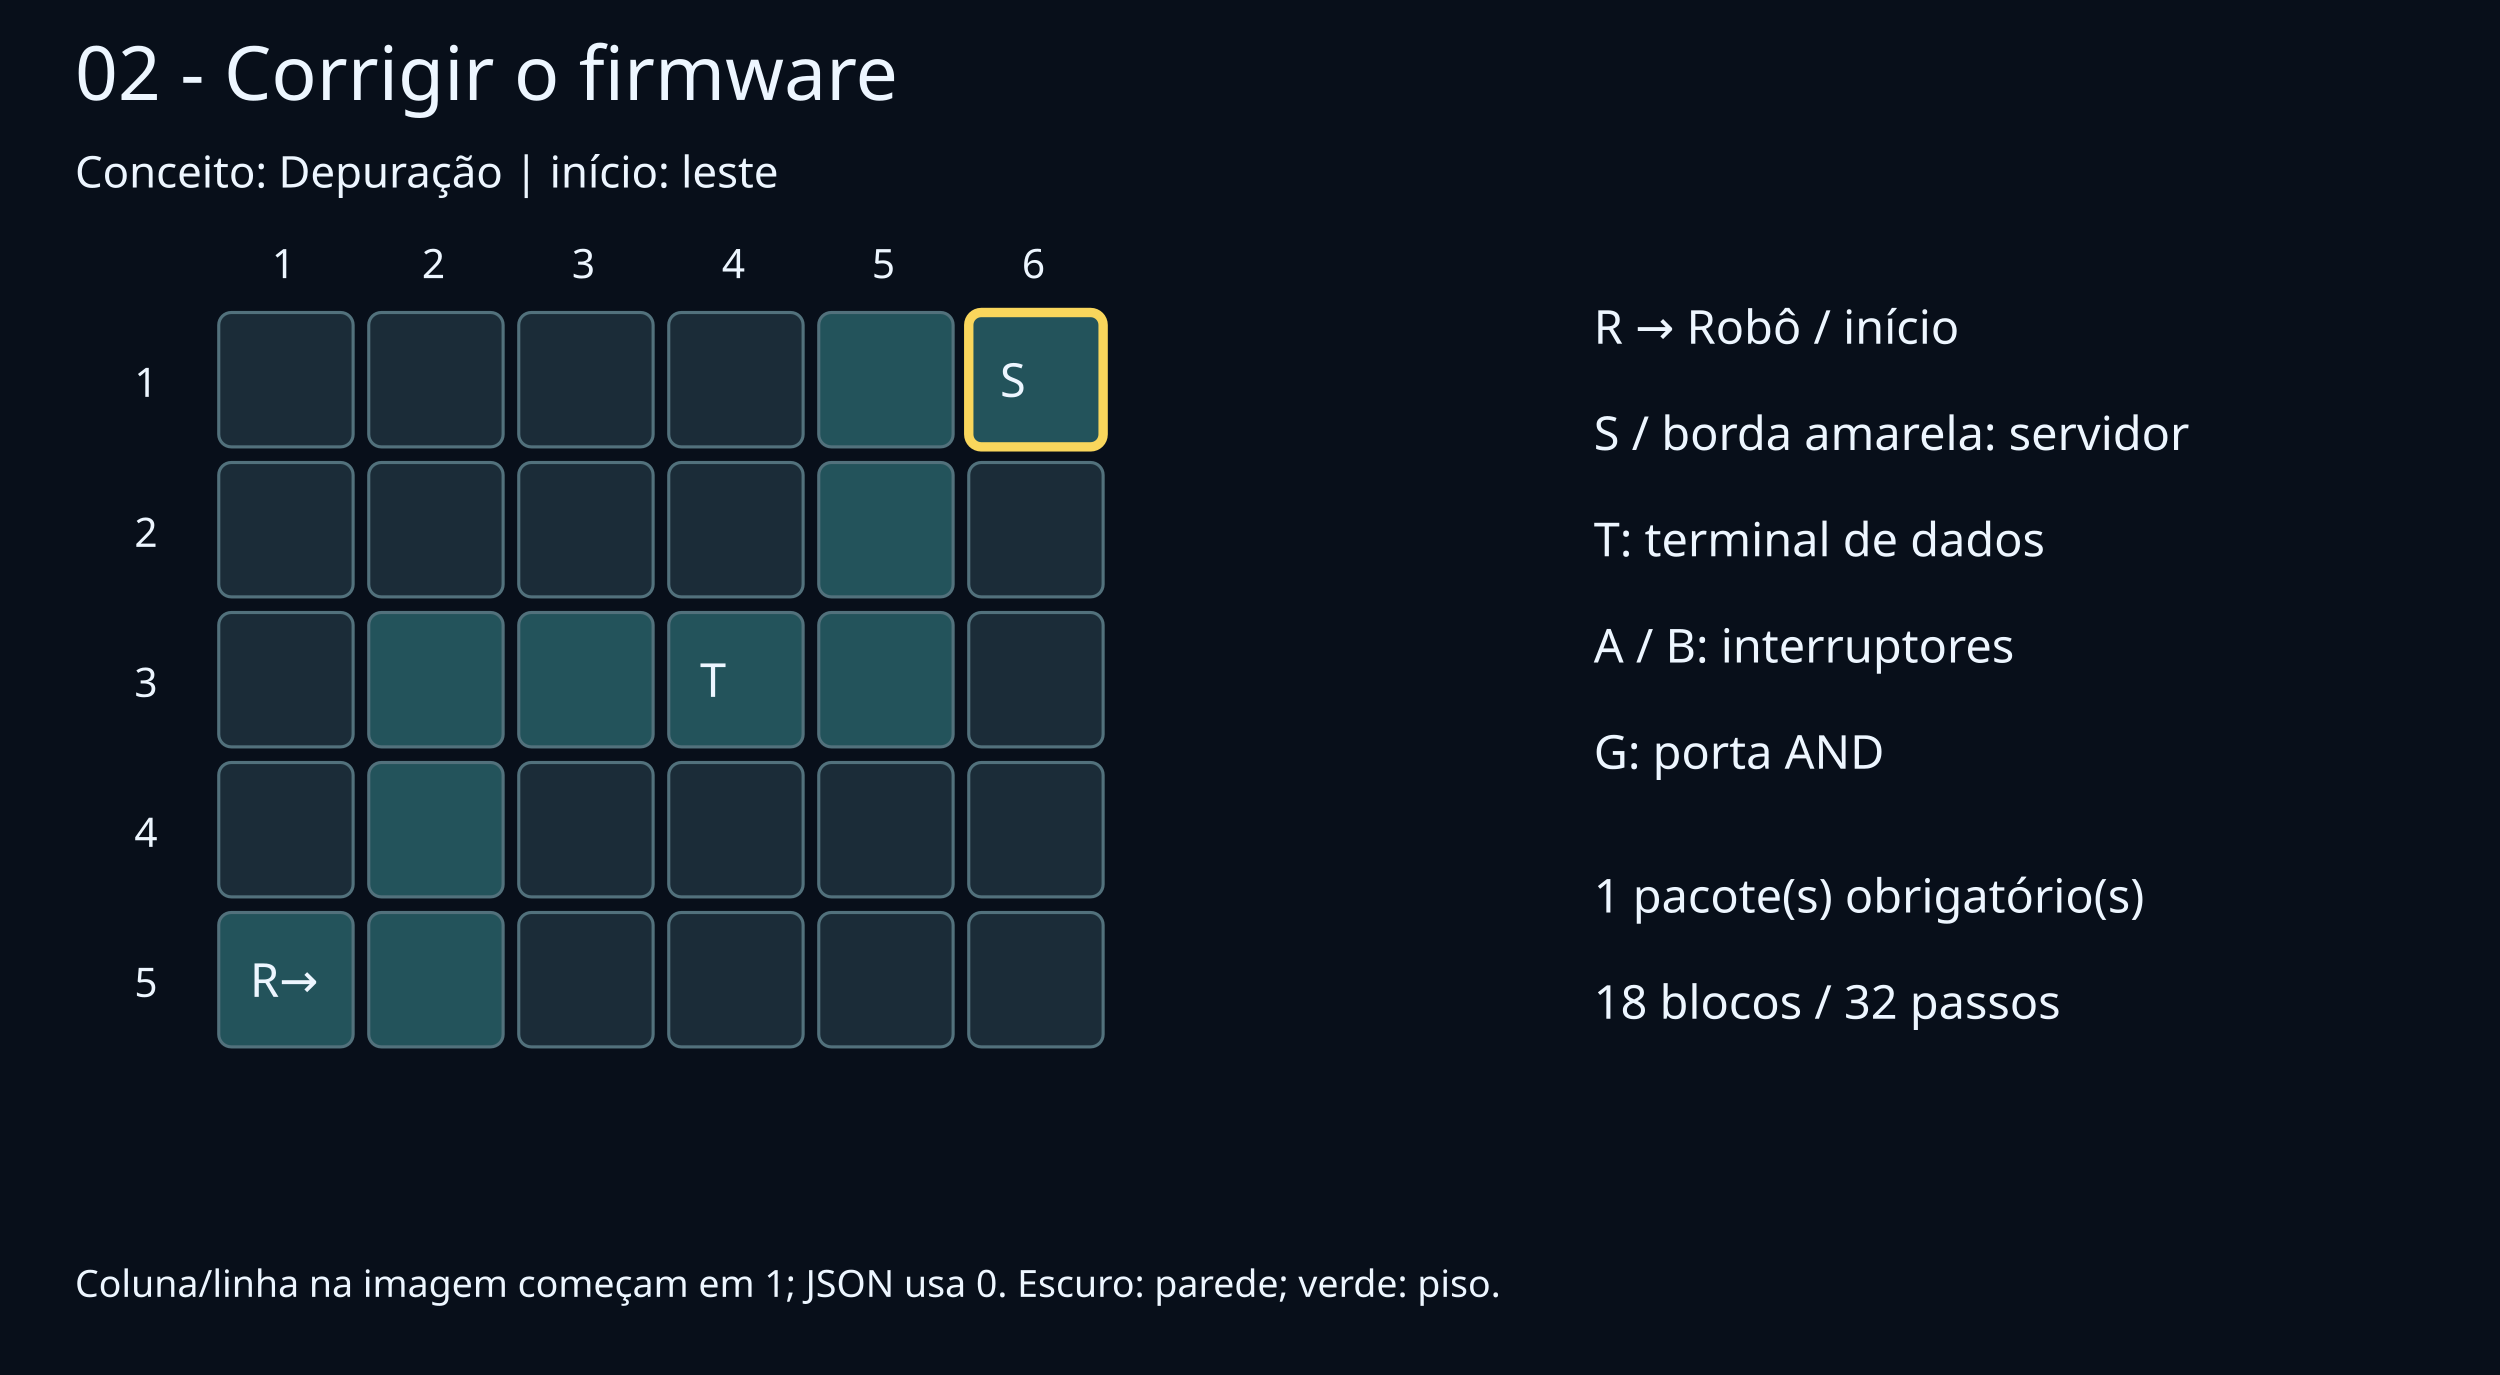
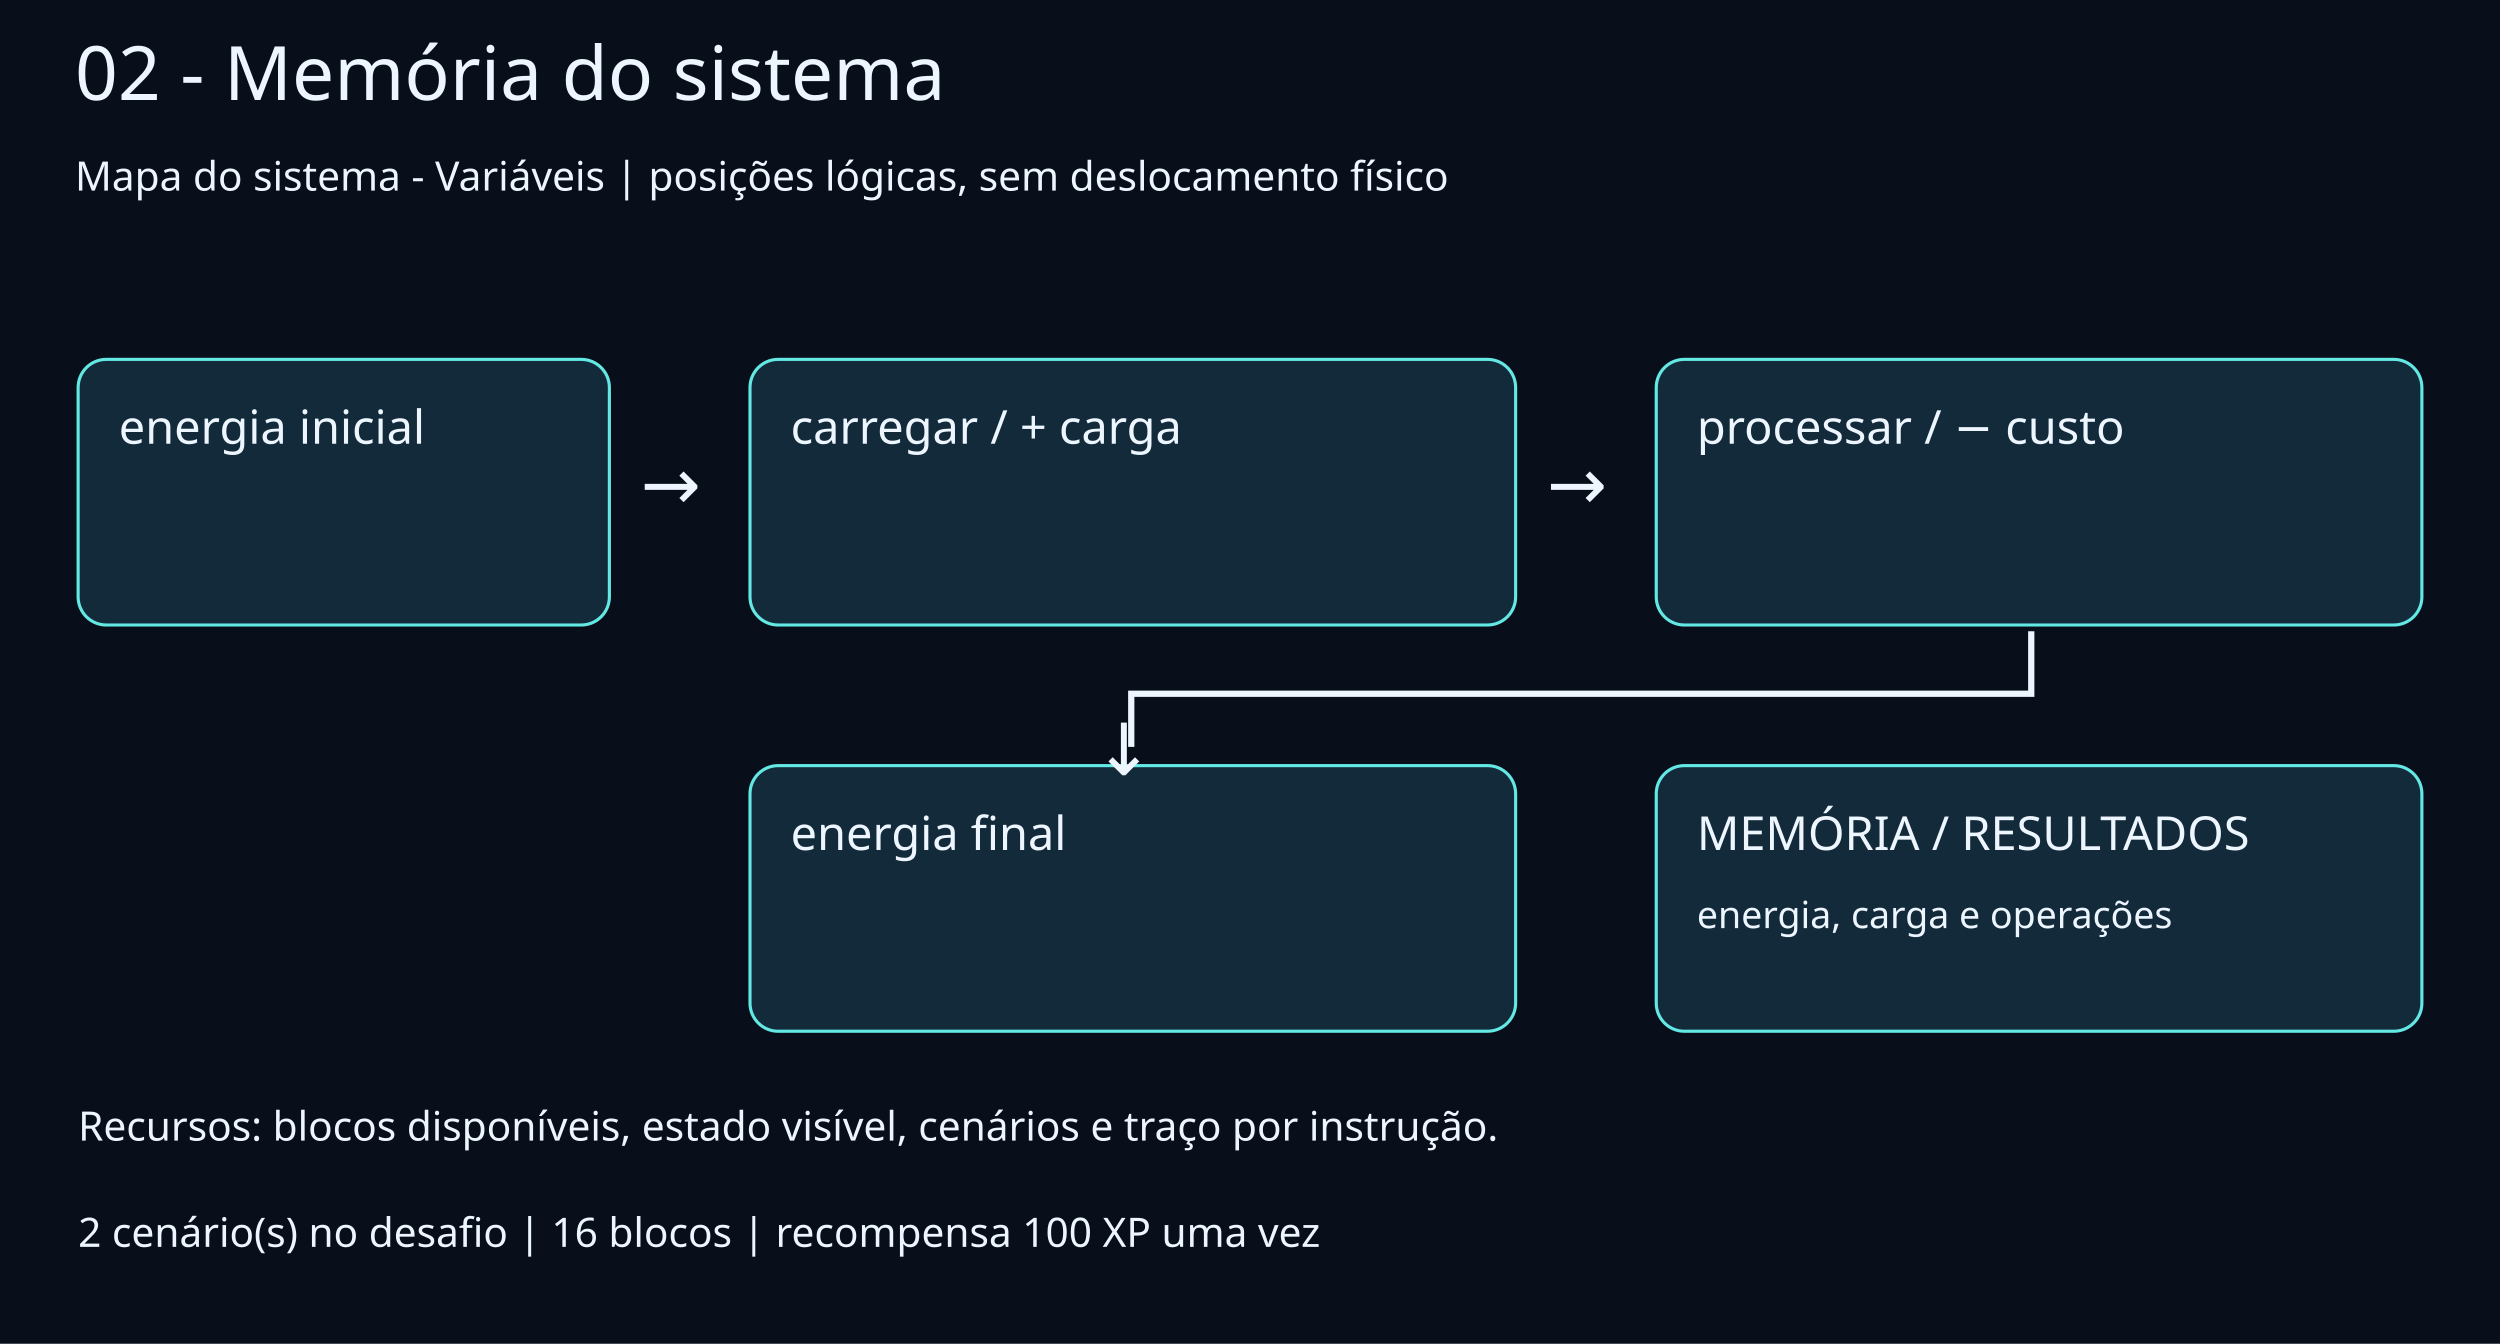
- <svg xmlns="http://www.w3.org/2000/svg" width="800" height="440" viewBox="0 0 800 440">
+ <svg xmlns="http://www.w3.org/2000/svg" width="800" height="430" viewBox="0 0 800 430">
  <rect width="100%" height="100%" fill="#080f1a" />
  <g font-family="sans-serif" fill="#edf6ff">
-     <text x="24" y="32" font-size="24">02 - Corrigir o firmware</text>
-     <text x="24" y="60" font-size="14">Conceito: Depuração | início: leste</text>
-     <rect x="70" y="100" width="43" height="43" rx="4" fill="#1b2c38" stroke="#52717c" stroke-width="1" />
-     <text x="43" y="127" font-size="13">1</text>
-     <text x="87" y="89" font-size="13">1</text>
-     <rect x="118" y="100" width="43" height="43" rx="4" fill="#1b2c38" stroke="#52717c" stroke-width="1" />
-     <text x="135" y="89" font-size="13">2</text>
-     <rect x="166" y="100" width="43" height="43" rx="4" fill="#1b2c38" stroke="#52717c" stroke-width="1" />
-     <text x="183" y="89" font-size="13">3</text>
-     <rect x="214" y="100" width="43" height="43" rx="4" fill="#1b2c38" stroke="#52717c" stroke-width="1" />
-     <text x="231" y="89" font-size="13">4</text>
-     <rect x="262" y="100" width="43" height="43" rx="4" fill="#23535b" stroke="#52717c" stroke-width="1" />
-     <text x="279" y="89" font-size="13">5</text>
-     <rect x="310" y="100" width="43" height="43" rx="4" fill="#23535b" stroke="#f9d65c" stroke-width="3" />
-     <text x="320" y="127" font-size="15">S</text>
-     <text x="327" y="89" font-size="13">6</text>
-     <rect x="70" y="148" width="43" height="43" rx="4" fill="#1b2c38" stroke="#52717c" stroke-width="1" />
-     <text x="43" y="175" font-size="13">2</text>
-     <rect x="118" y="148" width="43" height="43" rx="4" fill="#1b2c38" stroke="#52717c" stroke-width="1" />
-     <rect x="166" y="148" width="43" height="43" rx="4" fill="#1b2c38" stroke="#52717c" stroke-width="1" />
-     <rect x="214" y="148" width="43" height="43" rx="4" fill="#1b2c38" stroke="#52717c" stroke-width="1" />
-     <rect x="262" y="148" width="43" height="43" rx="4" fill="#23535b" stroke="#52717c" stroke-width="1" />
-     <rect x="310" y="148" width="43" height="43" rx="4" fill="#1b2c38" stroke="#52717c" stroke-width="1" />
-     <rect x="70" y="196" width="43" height="43" rx="4" fill="#1b2c38" stroke="#52717c" stroke-width="1" />
-     <text x="43" y="223" font-size="13">3</text>
-     <rect x="118" y="196" width="43" height="43" rx="4" fill="#23535b" stroke="#52717c" stroke-width="1" />
-     <rect x="166" y="196" width="43" height="43" rx="4" fill="#23535b" stroke="#52717c" stroke-width="1" />
-     <rect x="214" y="196" width="43" height="43" rx="4" fill="#23535b" stroke="#52717c" stroke-width="1" />
-     <text x="224" y="223" font-size="15">T</text>
-     <rect x="262" y="196" width="43" height="43" rx="4" fill="#23535b" stroke="#52717c" stroke-width="1" />
-     <rect x="310" y="196" width="43" height="43" rx="4" fill="#1b2c38" stroke="#52717c" stroke-width="1" />
-     <rect x="70" y="244" width="43" height="43" rx="4" fill="#1b2c38" stroke="#52717c" stroke-width="1" />
-     <text x="43" y="271" font-size="13">4</text>
-     <rect x="118" y="244" width="43" height="43" rx="4" fill="#23535b" stroke="#52717c" stroke-width="1" />
-     <rect x="166" y="244" width="43" height="43" rx="4" fill="#1b2c38" stroke="#52717c" stroke-width="1" />
-     <rect x="214" y="244" width="43" height="43" rx="4" fill="#1b2c38" stroke="#52717c" stroke-width="1" />
-     <rect x="262" y="244" width="43" height="43" rx="4" fill="#1b2c38" stroke="#52717c" stroke-width="1" />
-     <rect x="310" y="244" width="43" height="43" rx="4" fill="#1b2c38" stroke="#52717c" stroke-width="1" />
-     <rect x="70" y="292" width="43" height="43" rx="4" fill="#23535b" stroke="#52717c" stroke-width="1" />
-     <text x="80" y="319" font-size="15">R→</text>
-     <text x="43" y="319" font-size="13">5</text>
-     <rect x="118" y="292" width="43" height="43" rx="4" fill="#23535b" stroke="#52717c" stroke-width="1" />
-     <rect x="166" y="292" width="43" height="43" rx="4" fill="#1b2c38" stroke="#52717c" stroke-width="1" />
-     <rect x="214" y="292" width="43" height="43" rx="4" fill="#1b2c38" stroke="#52717c" stroke-width="1" />
-     <rect x="262" y="292" width="43" height="43" rx="4" fill="#1b2c38" stroke="#52717c" stroke-width="1" />
-     <rect x="310" y="292" width="43" height="43" rx="4" fill="#1b2c38" stroke="#52717c" stroke-width="1" />
-     <text x="510" y="110" font-size="15">R → Robô / início</text>
-     <text x="510" y="144" font-size="15">S / borda amarela: servidor</text>
-     <text x="510" y="178" font-size="15">T: terminal de dados</text>
-     <text x="510" y="212" font-size="15">A / B: interruptores</text>
-     <text x="510" y="246" font-size="15">G: porta AND</text>
-     <text x="510" y="292" font-size="15">1 pacote(s) obrigatório(s)</text>
-     <text x="510" y="326" font-size="15">18 blocos / 32 passos</text>
-     <text x="24" y="415" font-size="12">Coluna/linha na imagem começam em 1; JSON usa 0. Escuro: parede; verde: piso.</text>
+     <text x="24" y="32" font-size="24">02 - Memória do sistema</text>
+     <text x="24" y="61" font-size="13">Mapa do sistema - Variáveis | posições lógicas, sem deslocamento físico</text>
+     <rect x="25" y="115" width="170" height="85" rx="9" fill="#122a3a" stroke="#64e8e4" />
+     <text x="38" y="142" font-size="15">energia inicial</text>
+     <text x="205" y="163" font-size="23">→</text>
+     <rect x="240" y="115" width="245" height="85" rx="9" fill="#122a3a" stroke="#64e8e4" />
+     <text x="253" y="142" font-size="15">carregar / + carga</text>
+     <text x="495" y="163" font-size="23">→</text>
+     <rect x="530" y="115" width="245" height="85" rx="9" fill="#122a3a" stroke="#64e8e4" />
+     <text x="543" y="142" font-size="15">processar / − custo</text>
+     <rect x="240" y="245" width="245" height="85" rx="9" fill="#122a3a" stroke="#64e8e4" />
+     <text x="253" y="272" font-size="15">energia final</text>
+     <rect x="530" y="245" width="245" height="85" rx="9" fill="#122a3a" stroke="#64e8e4" />
+     <text x="543" y="272" font-size="15">MEMÓRIA / RESULTADOS</text>
+     <text x="543" y="297" font-size="12">energia, carga e operações</text>
+     <path d="M650 202v20H362v17" fill="none" stroke="#edf6ff" stroke-width="2" />
+     <text x="350" y="248" font-size="23">↓</text>
+     <text x="25" y="365" font-size="13">Recursos: blocos disponíveis, estado visível, cenários e traço por instrução.</text>
+     <text x="25" y="399" font-size="13">2 cenário(s) no desafio | 16 blocos | recompensa 100 XP uma vez</text>
  </g>
</svg>
